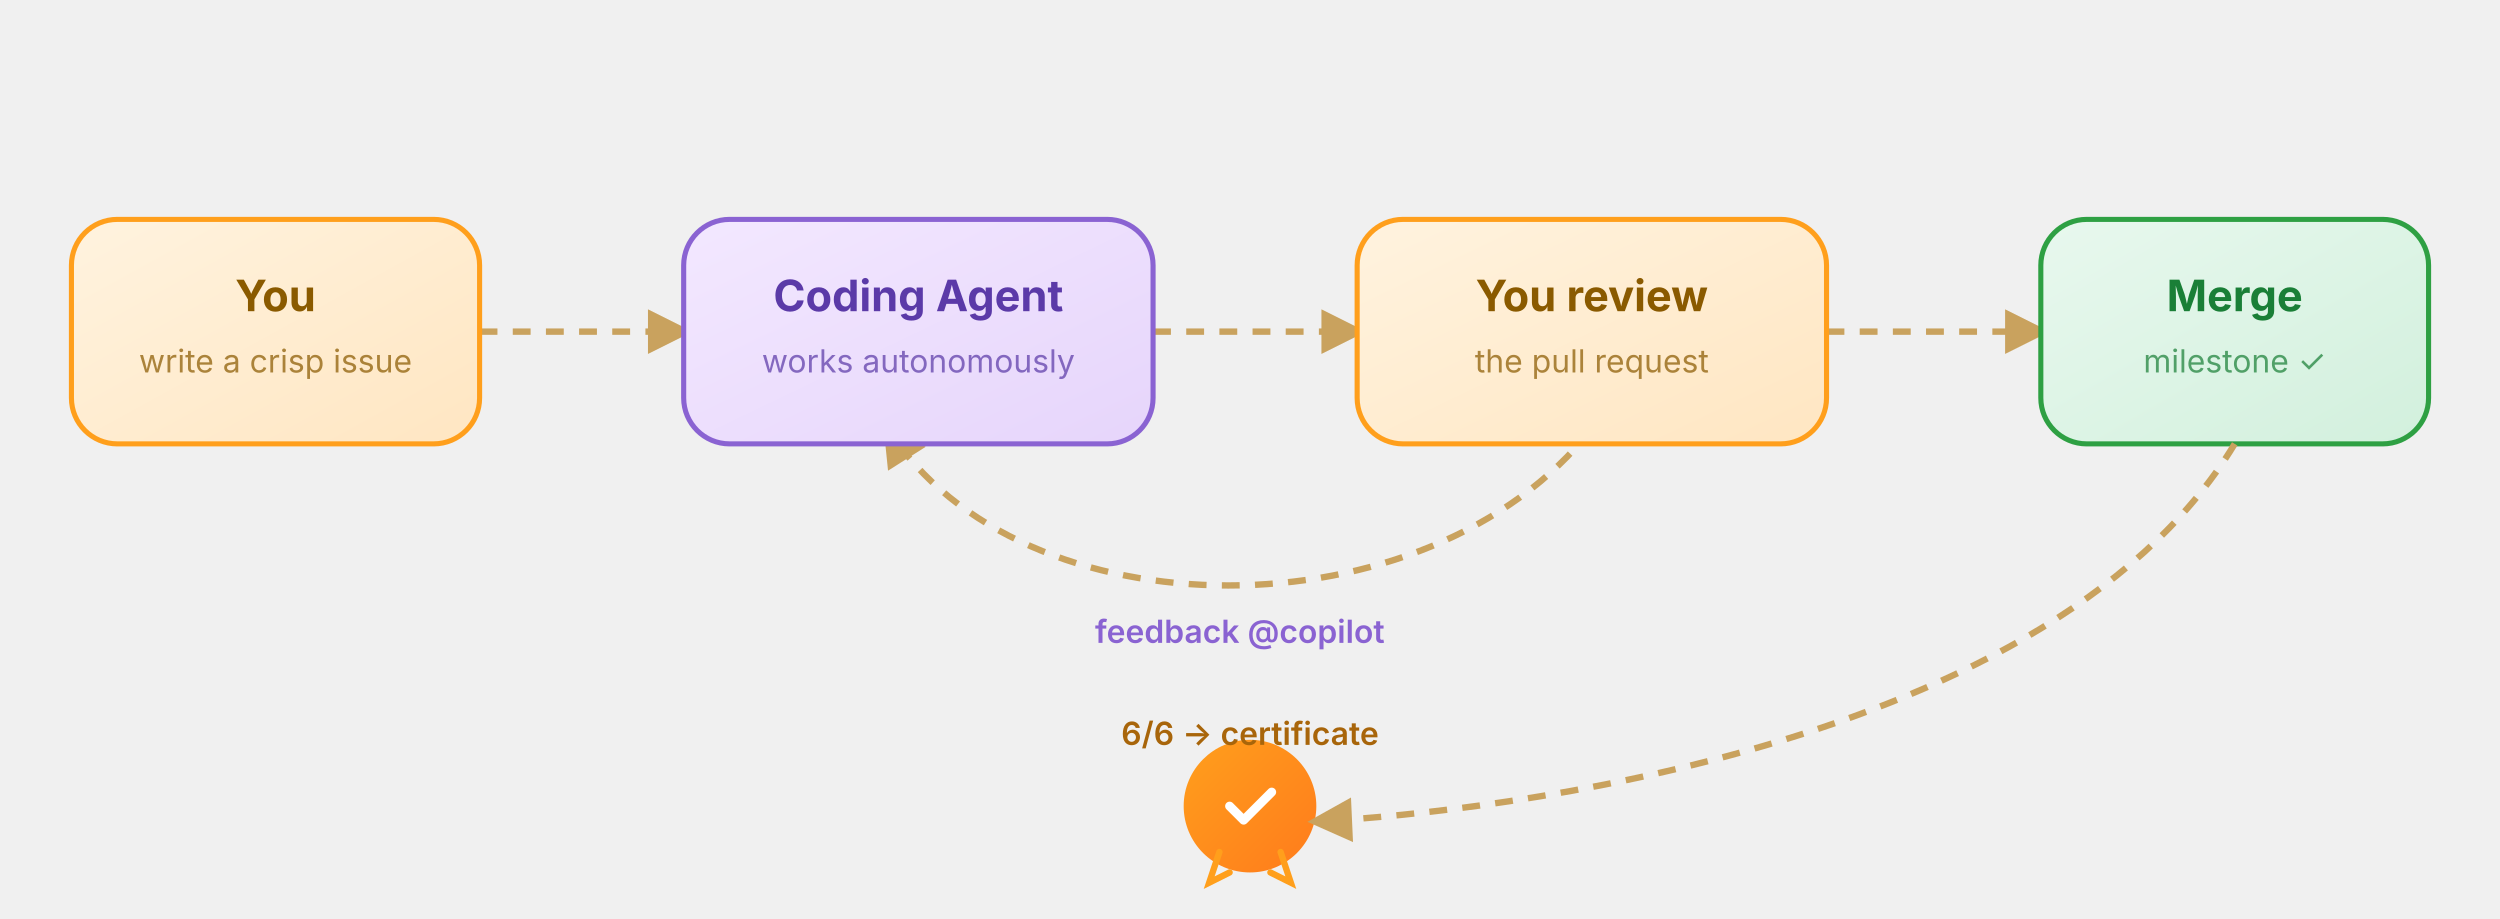
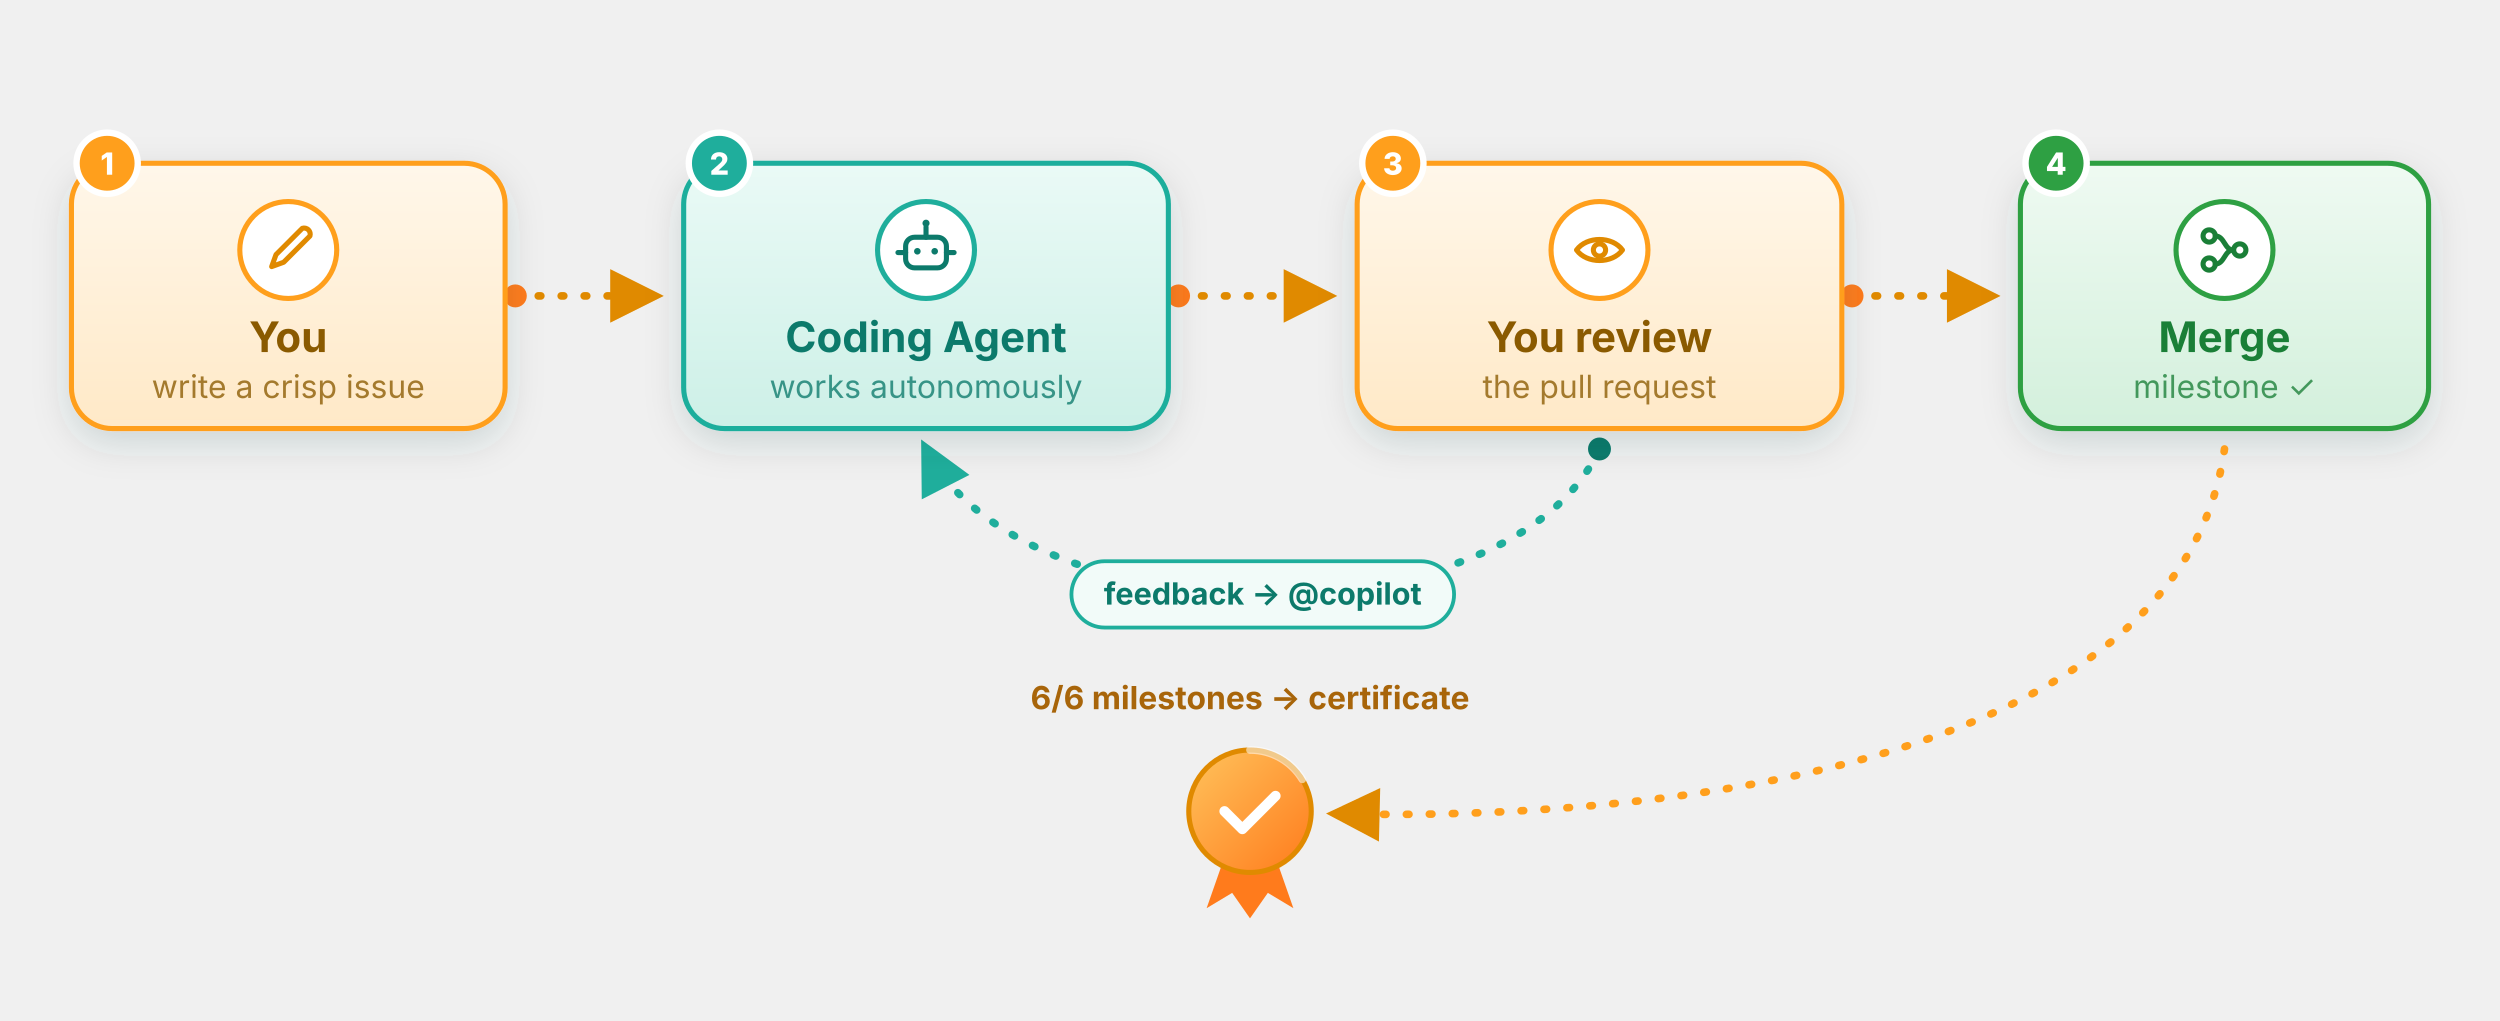
- <svg xmlns="http://www.w3.org/2000/svg" viewBox="0 0 980 360" font-family="Inter,Segoe UI,Arial,sans-serif">
+ <svg xmlns="http://www.w3.org/2000/svg" viewBox="0 0 980 400" font-family="Inter,Segoe UI,Arial,sans-serif">
  <defs>
-     <linearGradient id="lgYou" x1="0" y1="0" x2="1" y2="1">
-       <stop offset="0" stop-color="#fff3df" />
-       <stop offset="1" stop-color="#ffe6c2" />
+     <linearGradient id="gYou" x1="0" y1="0" x2="0" y2="1">
+       <stop offset="0" stop-color="#fff7ea" />
+       <stop offset="1" stop-color="#ffe9c7" />
    </linearGradient>
-     <linearGradient id="lgBot" x1="0" y1="0" x2="1" y2="1">
-       <stop offset="0" stop-color="#f3e8ff" />
-       <stop offset="1" stop-color="#e6d5fb" />
+     <linearGradient id="gBot" x1="0" y1="0" x2="0" y2="1">
+       <stop offset="0" stop-color="#eafaf6" />
+       <stop offset="1" stop-color="#cdf0e7" />
    </linearGradient>
-     <linearGradient id="lgOk" x1="0" y1="0" x2="1" y2="1">
-       <stop offset="0" stop-color="#e8f8ee" />
-       <stop offset="1" stop-color="#d2f0dd" />
+     <linearGradient id="gOk" x1="0" y1="0" x2="0" y2="1">
+       <stop offset="0" stop-color="#effaf2" />
+       <stop offset="1" stop-color="#d3f0dc" />
    </linearGradient>
-     <linearGradient id="lgWin" x1="0" y1="0" x2="1" y2="1">
-       <stop offset="0" stop-color="#ff9f1c" />
+     <linearGradient id="gMedal" x1="0" y1="0" x2="1" y2="1">
+       <stop offset="0" stop-color="#ffc35c" />
      <stop offset="1" stop-color="#ff7b1c" />
    </linearGradient>
-     <marker id="arr" viewBox="0 0 10 10" refX="8" refY="5" markerWidth="7" markerHeight="7" orient="auto-start-reverse">
-       <path d="M0 0L10 5L0 10z" fill="#c9a25e" />
+     <filter id="soft" x="-30%" y="-30%" width="160%" height="180%">
+       <feDropShadow dx="0" dy="5" stdDeviation="7" flood-color="#10443d" flood-opacity="0.14" />
+     </filter>
+     <marker id="arM" viewBox="0 0 10 10" refX="8" refY="5" markerWidth="7" markerHeight="7" orient="auto-start-reverse">
+       <path d="M0 0L10 5L0 10z" fill="#e08a00" />
+     </marker>
+     <marker id="arT" viewBox="0 0 10 10" refX="8" refY="5" markerWidth="7" markerHeight="7" orient="auto-start-reverse">
+       <path d="M0 0L10 5L0 10z" fill="#1fae9c" />
    </marker>
  </defs>
  <style>
-     .node { rx: 18; stroke-width: 2; }
-     .lbl  { font-size: 17px; font-weight: 700; }
-     .sub  { font-size: 12.5px; opacity: .72; }
-     .flow { stroke: #c9a25e; stroke-width: 2.5; fill: none; marker-end: url(#arr);
-             stroke-dasharray: 7 6; animation: dash 1.4s linear infinite; }
-     @keyframes dash { to { stroke-dashoffset: -13; } }
-     .float { animation: floaty 3.4s ease-in-out infinite; }
-     .float2 { animation: floaty 3.4s ease-in-out infinite .6s; }
-     @keyframes floaty { 0%,100%{ transform: translateY(0) } 50%{ transform: translateY(-7px) } }
-     .pulse { animation: pulse 2.2s ease-in-out infinite; transform-origin: center; transform-box: fill-box; }
-     @keyframes pulse { 0%,100%{ transform: scale(1) } 50%{ transform: scale(1.06) } }
+     .face { stroke-width: 2; }
+     .ttl  { font-size: 16.5px; font-weight: 700; }
+     .sub  { font-size: 12.5px; opacity: .78; }
+     .num  { font-size: 12px; font-weight: 800; fill: #fff; }
+     .rise { animation: rise .7s cubic-bezier(.22,1,.36,1) both; }
+     .d1{animation-delay:.05s}.d2{animation-delay:.18s}.d3{animation-delay:.31s}.d4{animation-delay:.44s}.d5{animation-delay:.58s}.d6{animation-delay:.72s}
+     @keyframes rise { from{opacity:0; transform:translateY(14px)} to{opacity:1; transform:translateY(0)} }
+     .flow  { fill:none; stroke:#e08a00; stroke-width:3; stroke-linecap:round; stroke-dasharray:1 8; animation:dash 1s linear infinite; }
+     .flowT { fill:none; stroke:#1fae9c; stroke-width:3; stroke-linecap:round; stroke-dasharray:1 8; animation:dash 1s linear infinite; }
+     @keyframes dash { to { stroke-dashoffset: -9; } }
+     .bob  { animation: bob 3.2s ease-in-out infinite; }
+     .bob2 { animation: bob 3.2s ease-in-out infinite .7s; }
+     @keyframes bob { 0%,100%{ transform: translateY(0) } 50%{ transform: translateY(-3px) } }
+     .pulseMedal { transform-origin: 490px 318px; animation: pm 2.6s ease-in-out infinite; }
+     @keyframes pm { 0%,100%{ transform: scale(1) } 50%{ transform: scale(1.06) } }
+     .shine { transform-origin: 490px 318px; animation: spin 5.5s linear infinite; }
+     @keyframes spin { to { transform: rotate(360deg) } }
+     @media (prefers-reduced-motion: reduce) {
+       .rise,.flow,.flowT,.bob,.bob2,.pulseMedal,.shine { animation: none; }
+       .dot { display: none; }
+     }
  </style>
-   <path class="flow" d="M188 130 H 268" />
-   <path class="flow" d="M452 130 H 532" />
-   <path class="flow" d="M716 130 H 800" />
-   <path class="flow" d="M624 168 C 560 250, 400 250, 348 168" stroke="#b45ae0" marker-end="url(#arr)" />
-   <g class="float">
-     <rect class="node" x="28" y="86" width="160" height="88" fill="url(#lgYou)" stroke="#ff9f1c" />
-     <text class="lbl" x="108" y="122" text-anchor="middle" fill="#8a5a00">You</text>
-     <text class="sub" x="108" y="146" text-anchor="middle" fill="#8a5a00">write a crisp issue</text>
+   <g class="rise d2">
+     <path class="flow" d="M202 116 H 256" marker-end="url(#arM)" />
+     <circle class="dot" cx="202" cy="116" r="4.5" fill="#ff7b1c">
+       <animateMotion dur="1.5s" repeatCount="indefinite" path="M202 116 H 256" />
+     </circle>
  </g>
-   <g class="float2">
-     <rect class="node" x="268" y="86" width="184" height="88" fill="url(#lgBot)" stroke="#8a63d2" />
-     <text class="lbl" x="360" y="122" text-anchor="middle" fill="#5b3aa8">Coding Agent</text>
-     <text class="sub" x="360" y="146" text-anchor="middle" fill="#5b3aa8">works autonomously</text>
+   <g class="rise d3">
+     <path class="flow" d="M462 116 H 520" marker-end="url(#arM)" />
+     <circle class="dot" cx="462" cy="116" r="4.5" fill="#ff7b1c">
+       <animateMotion dur="1.5s" repeatCount="indefinite" path="M462 116 H 520" />
+     </circle>
  </g>
-   <g class="float">
-     <rect class="node" x="532" y="86" width="184" height="88" fill="url(#lgYou)" stroke="#ff9f1c" />
-     <text class="lbl" x="624" y="122" text-anchor="middle" fill="#8a5a00">You review</text>
-     <text class="sub" x="624" y="146" text-anchor="middle" fill="#8a5a00">the pull request</text>
+   <g class="rise d4">
+     <path class="flow" d="M726 116 H 780" marker-end="url(#arM)" />
+     <circle class="dot" cx="726" cy="116" r="4.5" fill="#ff7b1c">
+       <animateMotion dur="1.5s" repeatCount="indefinite" path="M726 116 H 780" />
+     </circle>
  </g>
-   <g class="float2">
-     <rect class="node" x="800" y="86" width="152" height="88" fill="url(#lgOk)" stroke="#2ea043" />
-     <text class="lbl" x="876" y="122" text-anchor="middle" fill="#1a7f37">Merge</text>
-     <text class="sub" x="876" y="146" text-anchor="middle" fill="#1a7f37">milestone ✓</text>
+   <g class="rise d5">
+     <path class="flowT" d="M627 176 C 592 252, 402 252, 363 176" marker-end="url(#arT)" />
+     <circle class="dot" cx="627" cy="176" r="4.5" fill="#0c7a6b">
+       <animateMotion dur="2.8s" repeatCount="indefinite" path="M627 176 C 592 252, 402 252, 363 176" />
+     </circle>
+     <rect x="420" y="220" width="150" height="26" rx="13" fill="#f2fbf9" stroke="#1fae9c" stroke-width="1.5" />
+     <text x="495" y="237" text-anchor="middle" font-size="12" font-weight="700" fill="#0c7a6b">feedback → @copilot</text>
  </g>
-   <text x="486" y="252" text-anchor="middle" font-size="12.5" fill="#8a63d2" font-weight="600">feedback @copilot</text>
-   <g class="pulse">
-     <circle cx="490" cy="316" r="26" fill="url(#lgWin)" />
-     <path d="M482 316 l5.5 5.5 11-11" stroke="#fff" stroke-width="3.5" fill="none" stroke-linecap="round" stroke-linejoin="round" />
-     <path d="M478 334 l-4 12 8-4M502 334 l4 12 -8-4" fill="none" stroke="#ff9f1c" stroke-width="2.5" stroke-linecap="round" />
+   <g class="rise d1">
+     <rect class="face" x="28" y="64" width="170" height="104" rx="16" fill="url(#gYou)" stroke="#ff9f1c" filter="url(#soft)" />
+     <circle cx="42" cy="64" r="12" fill="#ff9f1c" stroke="#fff" stroke-width="2.5" />
+     <text class="num" x="42" y="68.5" text-anchor="middle">1</text>
+     <circle cx="113" cy="98" r="19" fill="#fff" stroke="#ff9f1c" stroke-width="2" />
+     <g transform="translate(113 98)">
+       <g class="bob" stroke="#e08a00" stroke-width="2" fill="none" stroke-linecap="round" stroke-linejoin="round">
+         <path d="M-6.5 6.5 L-4.8 1.8 L5.5 -8.5 A2.4 2.4 0 0 1 8.5 -5.5 L-1.8 4.8 Z" />
+       </g>
+     </g>
+     <text class="ttl" x="113" y="138" text-anchor="middle" fill="#8a5a00">You</text>
+     <text class="sub" x="113" y="156" text-anchor="middle" fill="#8a5a00">write a crisp issue</text>
  </g>
-   <text x="490" y="292" text-anchor="middle" font-size="12.5" fill="#a8650a" font-weight="600">6/6 → certificate</text>
-   <path class="flow" d="M876 174 C 800 300, 560 320, 516 322" stroke="#ff9f1c" stroke-dasharray="2 5" />
+   <g class="rise d2">
+     <rect class="face" x="268" y="64" width="190" height="104" rx="16" fill="url(#gBot)" stroke="#1fae9c" filter="url(#soft)" />
+     <circle cx="282" cy="64" r="12" fill="#1fae9c" stroke="#fff" stroke-width="2.5" />
+     <text class="num" x="282" y="68.5" text-anchor="middle">2</text>
+     <circle cx="363" cy="98" r="19" fill="#fff" stroke="#1fae9c" stroke-width="2" />
+     <g transform="translate(363 98)">
+       <g class="bob2" stroke="#0c7a6b" stroke-width="2" fill="none" stroke-linecap="round" stroke-linejoin="round">
+         <rect x="-8" y="-5" width="16" height="12" rx="3.5" />
+         <line x1="0" y1="-5" x2="0" y2="-9" />
+         <circle cx="0" cy="-10.5" r="1.4" fill="#0c7a6b" stroke="none" />
+         <circle cx="-3.4" cy="0.5" r="1.3" fill="#0c7a6b" stroke="none" />
+         <circle cx="3.4" cy="0.5" r="1.3" fill="#0c7a6b" stroke="none" />
+         <line x1="-8" y1="1" x2="-11" y2="1" />
+         <line x1="8" y1="1" x2="11" y2="1" />
+       </g>
+     </g>
+     <text class="ttl" x="363" y="138" text-anchor="middle" fill="#0c7a6b">Coding Agent</text>
+     <text class="sub" x="363" y="156" text-anchor="middle" fill="#0c7a6b">works autonomously</text>
+   </g>
+   <g class="rise d3">
+     <rect class="face" x="532" y="64" width="190" height="104" rx="16" fill="url(#gYou)" stroke="#ff9f1c" filter="url(#soft)" />
+     <circle cx="546" cy="64" r="12" fill="#ff9f1c" stroke="#fff" stroke-width="2.5" />
+     <text class="num" x="546" y="68.5" text-anchor="middle">3</text>
+     <circle cx="627" cy="98" r="19" fill="#fff" stroke="#ff9f1c" stroke-width="2" />
+     <g transform="translate(627 98)">
+       <g class="bob" stroke="#e08a00" stroke-width="2" fill="none" stroke-linecap="round" stroke-linejoin="round">
+         <path d="M-9 0 C -5 -5.5, 5 -5.5, 9 0 C 5 5.5, -5 5.5, -9 0 Z" />
+         <circle cx="0" cy="0" r="2.4" />
+       </g>
+     </g>
+     <text class="ttl" x="627" y="138" text-anchor="middle" fill="#8a5a00">You review</text>
+     <text class="sub" x="627" y="156" text-anchor="middle" fill="#8a5a00">the pull request</text>
+   </g>
+   <g class="rise d4">
+     <rect class="face" x="792" y="64" width="160" height="104" rx="16" fill="url(#gOk)" stroke="#2ea043" filter="url(#soft)" />
+     <circle cx="806" cy="64" r="12" fill="#2ea043" stroke="#fff" stroke-width="2.5" />
+     <text class="num" x="806" y="68.5" text-anchor="middle">4</text>
+     <circle cx="872" cy="98" r="19" fill="#fff" stroke="#2ea043" stroke-width="2" />
+     <g transform="translate(872 98)">
+       <g class="bob2" stroke="#1a7f37" stroke-width="2" fill="none" stroke-linecap="round">
+         <circle cx="-6" cy="-5.5" r="2.4" />
+         <circle cx="-6" cy="5.5" r="2.4" />
+         <circle cx="6" cy="0" r="2.4" />
+         <path d="M-3.6 -5.5 C 0 -5.5, 0 0, 3.4 0" />
+         <path d="M-3.6 5.5 C 0 5.5, 0 0, 3.4 0" />
+       </g>
+     </g>
+     <text class="ttl" x="872" y="138" text-anchor="middle" fill="#1a7f37">Merge</text>
+     <text class="sub" x="872" y="156" text-anchor="middle" fill="#1a7f37">milestone ✓</text>
+   </g>
+   <g class="rise d6">
+     <path class="flow" style="stroke:#ff9f1c" stroke-dasharray="1 7" d="M872 176 C 855 300, 650 322, 524 319" marker-end="url(#arM)" />
+     <text x="490" y="278" text-anchor="middle" font-size="12.5" font-weight="700" fill="#a8650a">6/6 milestones → certificate</text>
+     <g class="pulseMedal">
+       <path d="M480 336 L473 356 L483 350 L490 360 L497 350 L507 356 L500 336 Z" fill="#ff7b1c" />
+       <circle cx="490" cy="318" r="24" fill="url(#gMedal)" stroke="#e08a00" stroke-width="2" />
+       <path d="M480 318 l7 7 13 -13" stroke="#fff" stroke-width="4" fill="none" stroke-linecap="round" stroke-linejoin="round" />
+       <path class="shine" d="M490 294 a24 24 0 0 1 20.5 11.5" stroke="#fff" stroke-width="3" fill="none" opacity=".55" stroke-linecap="round" />
+     </g>
+   </g>
</svg>
